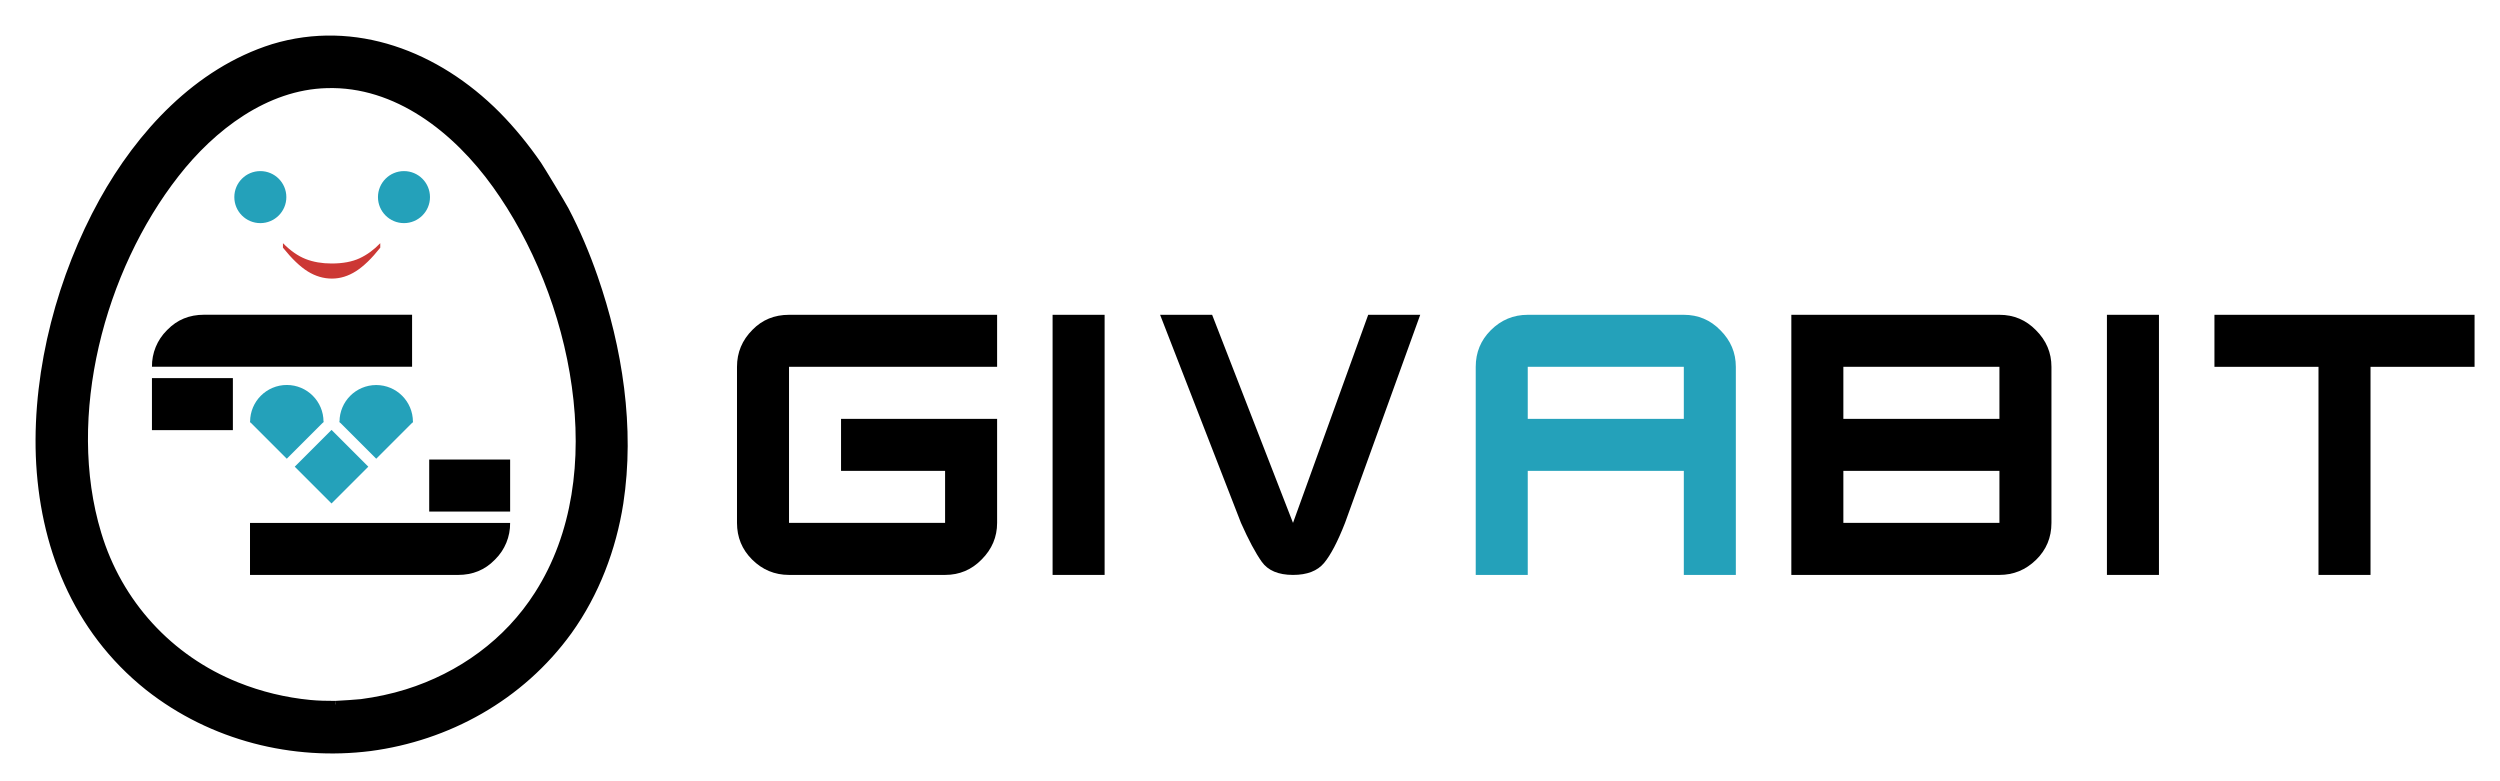
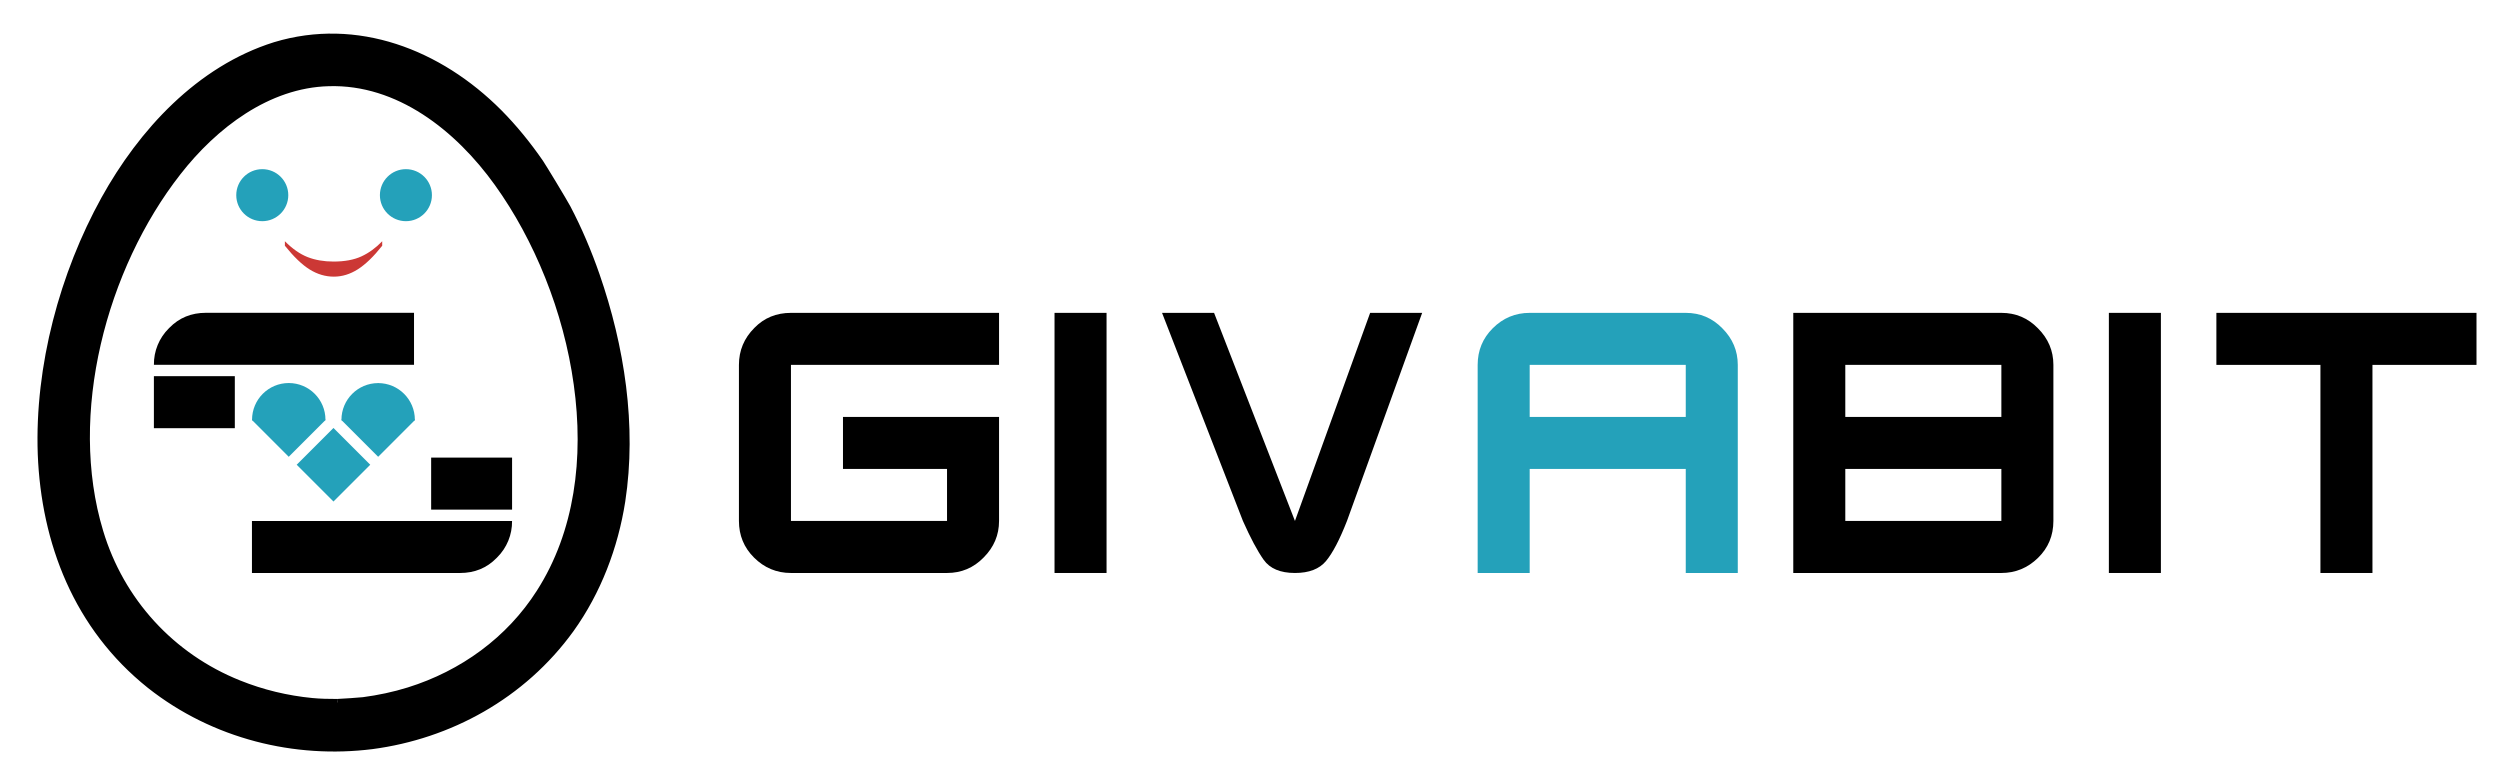
- <svg xmlns="http://www.w3.org/2000/svg" width="865" height="270" version="1.1">
+ <svg xmlns="http://www.w3.org/2000/svg" width="865" height="270" version="1.1" style="">
+   <rect id="backgroundrect" width="100%" height="100%" x="0" y="0" fill="none" stroke="none" />
  <defs>
    <path id="path-0" d="M 274.544 33.591 C 282.977 63.374 308.646 62.291 326.437 61.656 C 335.103 59.907 340.748 56.738 345.765 49.212 C 349.344 40.349 352.913 33.106 352.913 28.031 C 355.297 21.672 371.446 23.38 371.446 17.176 C 367.853 17.176 365.826 12.085 363.768 10.028 C 361.054 9.763 359.281 5.541 357.679 3.938 C 355.643 -2.434 378.429 1.658 381.507 1.82 C 391.135 4.272 402.08 5.84 403.483 13.205 C 404.131 16.611 402.422 19.307 402.159 22.471 C 398.712 30.105 399.815 38.43 396.863 42.858 C 396.863 47.094 396.863 50.271 396.863 53.448 C 396.863 61.386 392.342 58.564 385.743 61.391 C 342.492 61.479 357.135 63.224 331.997 57.685 C 321.26 55.319 309.385 54.772 322.466 54.772 C 335.098 53.152 344.335 51.626 354.237 50.801 C 361.073 50.231 368.799 52.084 368.799 42.858 C 376.336 19.588 384.688 -7.182 374.094 -7.182 C 356.409 -1.329 365.644 10.918 373.564 19.559 L 377.801 22.207 C 379.388 23.476 381.068 24.237 382.831 25.119" style="fill: none;" />
    <path id="path-9" d="M 266.071 38.092 C 295.584 46.803 315.729 51.514 337.557 54.243 C 344.156 55.068 353.492 57.05 360.326 55.302 C 365.186 54.059 368.19 50.997 372.241 48.683 L 373.035 47.888 C 374.223 46.403 374.439 44.591 375.418 43.123" style="fill: none;" />
    <path id="path-3" d="M 473.521 332.777 L 480.492 337.424 C 496.516 351.445 512.13 358.339 532.391 358.339" style="fill: none;" />
  </defs>
-   <g>
-     <rect stroke-width="0" id="svg_2" fill-rule=" nonzero" fill=" rgb(255,255,255)" stroke-miterlimit="4" stroke-linejoin=" miter" stroke-dashoffset="0" stroke-linecap=" butt" stroke-dasharray=" none" stroke=" none" height="273.626" width="868.7" style="" />
-     <g>
-       <path id="path-11" fill-rule=" nonzero" stroke-linejoin=" miter" stroke-dashoffset="0" stroke-dasharray=" none" stroke-linecap=" butt" d="M 116.089 243.706 C 116.089 243.706 118.83 243.569 120.841 243.42 C 122.833 243.275 124.543 243.136 125.022 243.088 C 130.287 242.398 135.667 241.267 140.773 239.673 C 159.355 233.881 175.635 222.139 186.113 205.659 C 199.406 184.893 202.61 159.135 199.04 133.617 C 195.524 108.081 185.26 83.091 171.537 63.996 C 157.869 44.93 137.217 28.555 113.031 29.294 C 91.94 29.854 73.436 44.039 60.826 60.218 C 34.968 93.258 21.529 143.938 33.859 184.637 C 41.077 208.71 58.619 227.887 81.979 237.234 C 90.087 240.496 98.612 242.547 107.321 243.386 C 110.186 243.66 113.071 243.709 116.015 243.709 M 186.165 56.924 C 187.099 58.281 194.443 70.411 195.626 72.643 C 199.545 80.117 202.855 87.952 205.624 95.923 C 214.189 120.586 218.477 148.027 214.471 174.079 C 212.008 189.834 206.133 205.299 196.799 218.326 C 180.071 241.483 154.641 255.158 128.099 258.668 C 101.529 262.029 73.412 255.232 51.278 237.763 C 25.936 217.549 14.791 188.265 13.592 157.807 C 12.5 127.354 21.254 95.382 35.481 69.64 C 48.376 46.375 68.279 24.648 94.479 16.423 C 122.762 7.857 151.237 18.871 171.926 39.636 C 174.557 42.29 177.044 45.066 179.425 47.97 C 180.616 49.422 181.769 50.891 182.893 52.387 C 183.458 53.14 184.01 53.889 184.557 54.649 C 185.098 55.398 186.179 56.947 186.179 56.947" style="fill-rule: nonzero; stroke-miterlimit: 1; paint-order: stroke; stroke-width: 2.4px; stroke: rgb(0, 0, 0);" />
-       <g transform="matrix(1, 0, 0, 1, -20.12441, -80.79394)">
-         <circle stroke-width="0" transform="matrix(1, 0, 0, 0.999999, 110.4, 148.9939)" id="svg_46" fill-rule=" nonzero" fill=" rgb(36,161,186)" stroke-miterlimit="4" stroke-linejoin=" miter" stroke-dashoffset="0" stroke-linecap=" butt" stroke-dasharray=" none" stroke=" none" r="9" cx="-0.2" style="" />
-         <circle stroke-width="0" transform="matrix(1, 0, 0, 0.999999, 160.5988, 149.4729)" id="svg_49" fill-rule=" nonzero" fill=" rgb(36,161,186)" stroke-miterlimit="4" stroke-linejoin=" miter" stroke-dashoffset="0" stroke-linecap=" butt" stroke-dasharray=" none" stroke=" none" r="9" cy="-0.479" cx="-0.699" style="" />
+   <g class="currentLayer" style="">
+     <g class="selected">
+       <g id="svg_3" class="">
+         <path id="path-11" fill-rule=" nonzero" stroke-linejoin=" miter" stroke-dashoffset="0" stroke-dasharray=" none" stroke-linecap=" butt" d="M116.76,243.035 C116.76,243.035 119.501,242.898 121.512,242.749 C123.504,242.604 125.214,242.465 125.693,242.417 C130.958,241.727 136.338,240.596 141.444,239.002 C160.026,233.21 176.306,221.468 186.784,204.988 C200.077,184.222 203.281,158.464 199.711,132.946 C196.195,107.41 185.931,82.42 172.208,63.325 C158.54,44.259 137.888,27.884 113.702,28.623 C92.611,29.183 74.107,43.368 61.497,59.547 C35.639,92.587 22.2,143.267 34.53,183.966 C41.748,208.039 59.29,227.216 82.65,236.563 C90.758,239.825 99.283,241.876 107.992,242.715 C110.857,242.989 113.742,243.038 116.686,243.038 M186.836,56.253 C187.77,57.61 195.114,69.74 196.297,71.972 C200.216,79.446 203.526,87.281 206.295,95.252 C214.86,119.915 219.148,147.356 215.142,173.408 C212.679,189.163 206.804,204.628 197.47,217.655 C180.742,240.812 155.312,254.487 128.77,257.997 C102.2,261.358 74.083,254.561 51.949,237.092 C26.607,216.878 15.462,187.594 14.263,157.136 C13.171,126.683 21.925,94.711 36.152,68.969 C49.047,45.704 68.95,23.977 95.15,15.752 C123.433,7.186 151.908,18.2 172.597,38.965 C175.228,41.619 177.715,44.395 180.096,47.299 C181.287,48.751 182.44,50.22 183.564,51.716 C184.129,52.469 184.681,53.218 185.228,53.978 C185.769,54.727 186.85,56.276 186.85,56.276 " style="fill-rule: nonzero; stroke-miterlimit: 1; paint-order: stroke; stroke-width: 2.4px; stroke: rgb(0, 0, 0);" />
+         <g id="svg_4">
+           <circle stroke-width="0" transform="matrix(1,0,0,0.999999,90.27559,68.19992) " id="svg_46" fill-rule=" nonzero" fill=" rgb(36,161,186)" stroke-miterlimit="4" stroke-linejoin=" miter" stroke-dashoffset="0" stroke-linecap=" butt" stroke-dasharray=" none" stroke=" none" r="9" cx="0.471" style="" cy="-0.671" />
+           <circle stroke-width="0" transform="matrix(1,0,0,0.999999,140.4743,68.67893) " id="svg_49" fill-rule=" nonzero" fill=" rgb(36,161,186)" stroke-miterlimit="4" stroke-linejoin=" miter" stroke-dashoffset="0" stroke-linecap=" butt" stroke-dasharray=" none" stroke=" none" r="9" cy="-1.15" cx="-0.028" style="" />
+         </g>
+         <g id="svg_5">
+           <rect stroke-width="0" id="svg_38" fill-rule=" nonzero" fill=" rgb(0,0,0)" stroke-miterlimit="4" stroke-linejoin=" miter" stroke-dashoffset="0" stroke-linecap=" butt" stroke-dasharray=" none" stroke=" none" height="18" width="28" y="129.929" x="53.246" style="" transform="matrix(1,0,0,1,0,0.227003) " />
+           <path id="path-1" fill-rule=" evenodd" fill=" rgb(0,0,0)" stroke-miterlimit="4" stroke-linejoin=" miter" stroke-dashoffset="0" stroke-dasharray=" none" stroke-width="1.361" stroke-linecap=" round" d="M71.251,126.229 L53.251,126.229 C53.188,121.49 55.058,116.928 58.429,113.597 C58.484,113.542 58.539,113.487 58.595,113.431 C61.97,109.962 66.189,108.229 71.251,108.229 L143.251,108.229 L143.251,126.229 L71.251,126.229 z" style="" />
+         </g>
+         <g id="svg_6">
+           <rect x="284.374" y="235.625" width="18" height="18" style="fill: rgb(36, 161, 186); paint-order: stroke;" transform="matrix(-0.707107,-0.707106,0.707106,-0.707107,149.8495,541.2251) " id="svg_7" />
+           <rect x="306.266" y="235.628" width="18" height="18" style="fill: rgb(36, 161, 186); paint-order: stroke;" transform="matrix(-0.707107,-0.707106,0.707106,-0.707107,149.8495,541.2251) " id="svg_8" />
+           <rect x="284.386" y="257.506" width="18" height="18" style="fill: rgb(36, 161, 186); paint-order: stroke;" transform="matrix(-0.707107,-0.707106,0.707106,-0.707107,149.8495,541.2251) " id="svg_9" />
+           <path d="M112.608,145.229 C112.608,146.983 100.967,138.375 100.324,139.894 C99.682,141.414 101.51,141.012 100.361,139.862 C99.212,138.713 87.208,146.985 87.208,145.231 C87.208,143.478 87.563,141.807 88.205,140.288 C88.848,138.768 89.778,137.4 90.927,136.251 C92.076,135.102 93.444,134.171 94.964,133.528 C96.483,132.885 98.154,132.53 99.907,132.53 C101.661,132.53 103.331,132.885 104.85,133.527 C106.37,134.17 107.738,135.1 108.887,136.249 C110.037,137.398 110.967,138.766 111.609,140.286 C112.252,141.805 112.608,143.475 112.608,145.229 " style="fill: rgb(36, 161, 186);" id="svg_10" />
+           <path d="M143.542,145.25 C143.542,147.004 131.901,138.396 131.258,139.915 C130.616,141.435 132.444,141.033 131.295,139.883 C130.146,138.734 118.142,147.006 118.142,145.252 C118.142,143.499 118.497,141.828 119.139,140.309 C119.782,138.789 120.712,137.421 121.861,136.272 C123.01,135.123 124.378,134.192 125.898,133.549 C127.417,132.906 129.088,132.551 130.841,132.551 C132.595,132.551 134.265,132.906 135.784,133.548 C137.304,134.191 138.672,135.121 139.821,136.27 C140.971,137.419 141.901,138.787 142.543,140.307 C143.186,141.826 143.542,143.496 143.542,145.25 " style="fill: rgb(36, 161, 186);" id="svg_11" />
+         </g>
+         <g id="svg_12">
+           <rect stroke-width="0" id="rect-1" fill-rule=" nonzero" stroke-miterlimit="4" stroke-linejoin=" miter" stroke-dashoffset="0" stroke-linecap=" butt" stroke-dasharray=" none" stroke=" none" height="18" width="28" y="128.095" x="42.724" style="" transform="matrix(-1,0.000001,-0.000001,-1,219.9027,304.424) " />
+           <path id="path-2" fill-rule=" evenodd" stroke-miterlimit="4" stroke-linejoin=" miter" stroke-dashoffset="0" stroke-dasharray=" none" stroke-width="1.361" stroke-linecap=" round" d="M159.173,180.255 L177.173,180.255 C177.236,184.994 175.366,189.555 171.995,192.886 C171.94,192.942 171.885,192.997 171.829,193.053 C168.454,196.521 164.235,198.255 159.173,198.255 L87.173,198.255 L87.173,180.255 L159.173,180.255 z" style="" />
+         </g>
+         <path d="M98.57,85.025 L98.57,83.471 Q102.49,87.409 106.437,88.954 Q110.385,90.499 115.407,90.499 Q121.189,90.499 125.073,88.701 Q128.957,86.903 132.245,83.471 L132.245,85.025 Q127.819,90.625 123.817,93.172 Q119.816,95.72 115.516,95.72 Q111.162,95.72 107.187,93.263 Q103.213,90.806 98.57,85.025 z" style="fill: rgb(204, 56, 53); white-space: pre;" id="svg_13" />
      </g>
-       <g transform="matrix(1, 0, 0, 1, 0, 0.227003)">
-         <rect stroke-width="0" id="svg_38" fill-rule=" nonzero" fill=" rgb(0,0,0)" stroke-miterlimit="4" stroke-linejoin=" miter" stroke-dashoffset="0" stroke-linecap=" butt" stroke-dasharray=" none" stroke=" none" height="18" width="28" y="130.6" x="52.575" style="" />
-         <path id="path-1" fill-rule=" evenodd" fill=" rgb(0,0,0)" stroke-miterlimit="4" stroke-linejoin=" miter" stroke-dashoffset="0" stroke-dasharray=" none" stroke-width="1.361" stroke-linecap=" round" d="M 70.58 126.673 L 52.58 126.673 C 52.517 121.934 54.387 117.372 57.758 114.041 C 57.813 113.986 57.868 113.931 57.924 113.875 C 61.299 110.406 65.518 108.673 70.58 108.673 L 142.58 108.673 L 142.58 126.673 L 70.58 126.673 Z" style="" />
+       <g id="svg_14" class="">
+         <path d="M273.671,180.251 L327.671,180.251 L327.671,162.251 L291.671,162.251 L291.671,144.251 L345.671,144.251 L345.671,180.251 Q345.671,187.563 340.327,192.907 Q335.124,198.251 327.671,198.251 L273.671,198.251 Q266.218,198.251 260.874,192.907 Q255.671,187.704 255.671,180.251 L255.671,126.251 Q255.671,118.798 261.015,113.454 Q266.077,108.251 273.671,108.251 L345.671,108.251 L345.671,126.251 L273.671,126.251 z" style="white-space: pre;" id="svg_15" />
+         <path d="M364.867,198.251 L364.867,108.251 L382.867,108.251 L382.867,198.251 z" style="white-space: pre;" id="svg_16" />
+         <path d="M448.052,198.251 Q440.458,198.251 437.224,193.681 Q433.989,189.11 430.052,180.251 L402.068,108.251 L420.068,108.251 L448.052,180.251 L474.068,108.251 L492.068,108.251 L466.052,180.251 Q462.255,189.954 458.81,194.103 Q455.364,198.251 448.052,198.251 z" style="white-space: pre;" id="svg_17" />
+         <path d="M583.272,144.251 L583.272,126.251 L529.272,126.251 L529.272,144.251 zM511.272,198.251 L511.272,126.251 Q511.272,118.798 516.476,113.595 Q521.819,108.251 529.272,108.251 L583.272,108.251 Q590.726,108.251 595.929,113.595 Q601.272,118.938 601.272,126.251 L601.272,198.251 L583.272,198.251 L583.272,162.251 L529.272,162.251 L529.272,198.251 z" style="white-space: pre; fill: rgb(36, 161, 186);" id="svg_18" />
+         <path d="M692.473,180.251 L692.473,162.251 L638.473,162.251 L638.473,180.251 zM692.473,144.251 L692.473,126.251 L638.473,126.251 L638.473,144.251 zM620.473,198.251 L620.473,108.251 L692.473,108.251 Q699.926,108.251 705.129,113.595 Q710.473,118.938 710.473,126.251 L710.473,180.251 Q710.473,187.845 705.129,193.048 Q699.786,198.251 692.473,198.251 z" style="white-space: pre;" id="svg_19" />
+         <path d="M729.669,198.251 L729.669,108.251 L747.669,108.251 L747.669,198.251 z" style="white-space: pre;" id="svg_20" />
+         <path d="M802.869,198.251 L802.869,126.251 L766.869,126.251 L766.869,108.251 L856.869,108.251 L856.869,126.251 L820.869,126.251 L820.869,198.251 z" style="white-space: pre;" id="svg_21" />
      </g>
-       <g>
-         <rect x="284.374" y="234.676" width="18" height="18" style="fill: rgb(36, 161, 186); paint-order: stroke;" transform="matrix(-0.707107, -0.707106, 0.707106, -0.707107, 149.8495, 541.2251)" />
-         <rect x="306.266" y="234.679" width="18" height="18" style="fill: rgb(36, 161, 186); paint-order: stroke;" transform="matrix(-0.707107, -0.707106, 0.707106, -0.707107, 149.8495, 541.2251)" />
-         <rect x="284.386" y="256.557" width="18" height="18" style="fill: rgb(36, 161, 186); paint-order: stroke;" transform="matrix(-0.707107, -0.707106, 0.707106, -0.707107, 149.8495, 541.2251)" />
-         <path d="M 111.936 145.901 C 111.936 147.655 100.296 139.046 99.653 140.565 C 99.011 142.085 100.839 141.683 99.69 140.533 C 98.541 139.384 86.536 147.655 86.536 145.901 C 86.536 144.148 86.892 142.477 87.534 140.958 C 88.177 139.438 89.107 138.07 90.256 136.921 C 91.405 135.772 92.773 134.842 94.293 134.199 C 95.812 133.556 97.483 133.201 99.236 133.201 C 100.99 133.201 102.66 133.556 104.179 134.199 C 105.699 134.842 107.067 135.772 108.216 136.921 C 109.366 138.07 110.296 139.438 110.938 140.958 C 111.581 142.477 111.936 144.147 111.936 145.901" style="fill: rgb(36, 161, 186);" transform="matrix(1, -0.000086, 0.000086, 1, -0.012012, 0.008535)" />
-         <path d="M 142.87 145.922 C 142.87 147.676 131.23 139.067 130.587 140.586 C 129.945 142.106 131.773 141.704 130.624 140.554 C 129.475 139.405 117.47 147.676 117.47 145.922 C 117.47 144.169 117.826 142.498 118.468 140.979 C 119.111 139.459 120.041 138.091 121.19 136.942 C 122.339 135.793 123.707 134.863 125.227 134.22 C 126.746 133.577 128.417 133.222 130.17 133.222 C 131.924 133.222 133.594 133.577 135.113 134.22 C 136.633 134.863 138.001 135.793 139.15 136.942 C 140.3 138.091 141.23 139.459 141.872 140.979 C 142.515 142.498 142.87 144.168 142.87 145.922" style="fill: rgb(36, 161, 186);" transform="matrix(1, -0.000086, 0.000086, 1, -0.012013, 0.011195)" />
-       </g>
-       <g transform="matrix(1, 0, 0, 1, 0, 0.199875)">
-         <rect stroke-width="0" id="rect-1" fill-rule=" nonzero" stroke-miterlimit="4" stroke-linejoin=" miter" stroke-dashoffset="0" stroke-linecap=" butt" stroke-dasharray=" none" stroke=" none" height="18" width="28" y="127.424" x="43.395" style="" transform="matrix(-1, 0.000001, -0.000001, -1, 219.9027, 304.2241)" />
-         <path id="path-2" fill-rule=" evenodd" stroke-miterlimit="4" stroke-linejoin=" miter" stroke-dashoffset="0" stroke-dasharray=" none" stroke-width="1.361" stroke-linecap=" round" d="M 104.503 198.726 L 86.503 198.726 C 86.44 193.987 88.31 189.426 91.681 186.095 C 91.736 186.039 91.791 185.984 91.847 185.928 C 95.222 182.46 99.441 180.726 104.503 180.726 L 176.503 180.726 L 176.503 198.726 L 104.503 198.726 Z" style="" transform="matrix(-1, 0.000001, -0.000001, -1, 263.0047, 379.4519)" />
-       </g>
-       <path d="M 227.322 65.659 L 225.768 65.659 Q 229.706 61.739 231.251 57.792 Q 232.796 53.844 232.796 48.822 Q 232.796 43.04 230.998 39.156 Q 229.2 35.272 225.768 31.984 L 227.322 31.984 Q 232.922 36.41 235.469 40.412 Q 238.017 44.413 238.017 48.713 Q 238.017 53.067 235.56 57.042 Q 233.103 61.016 227.322 65.659 Z" transform="matrix(0, 1, -1, 0, 163.5579, -141.6259)" style="fill: rgb(204, 56, 53); white-space: pre;" />
-     </g>
-     <g>
-       <path d="M 273 180.922 L 327 180.922 L 327 162.922 L 291 162.922 L 291 144.922 L 345 144.922 L 345 180.922 Q 345 188.234 339.656 193.578 Q 334.453 198.922 327 198.922 L 273 198.922 Q 265.547 198.922 260.203 193.578 Q 255 188.375 255 180.922 L 255 126.922 Q 255 119.469 260.344 114.125 Q 265.406 108.922 273 108.922 L 345 108.922 L 345 126.922 L 273 126.922 Z" style="white-space: pre;" />
-       <path d="M 364.196 198.922 L 364.196 108.922 L 382.196 108.922 L 382.196 198.922 Z" style="white-space: pre;" />
-       <path d="M 447.381 198.922 Q 439.787 198.922 436.553 194.352 Q 433.318 189.781 429.381 180.922 L 401.397 108.922 L 419.397 108.922 L 447.381 180.922 L 473.397 108.922 L 491.397 108.922 L 465.381 180.922 Q 461.584 190.625 458.139 194.774 Q 454.693 198.922 447.381 198.922 Z" style="white-space: pre;" />
-       <path d="M 582.601 144.922 L 582.601 126.922 L 528.601 126.922 L 528.601 144.922 Z M 510.601 198.922 L 510.601 126.922 Q 510.601 119.469 515.805 114.266 Q 521.148 108.922 528.601 108.922 L 582.601 108.922 Q 590.055 108.922 595.258 114.266 Q 600.601 119.609 600.601 126.922 L 600.601 198.922 L 582.601 198.922 L 582.601 162.922 L 528.601 162.922 L 528.601 198.922 Z" style="white-space: pre; fill: rgb(36, 161, 186);" />
-       <path d="M 691.802 180.922 L 691.802 162.922 L 637.802 162.922 L 637.802 180.922 Z M 691.802 144.922 L 691.802 126.922 L 637.802 126.922 L 637.802 144.922 Z M 619.802 198.922 L 619.802 108.922 L 691.802 108.922 Q 699.255 108.922 704.458 114.266 Q 709.802 119.609 709.802 126.922 L 709.802 180.922 Q 709.802 188.516 704.458 193.719 Q 699.115 198.922 691.802 198.922 Z" style="white-space: pre;" />
-       <path d="M 728.998 198.922 L 728.998 108.922 L 746.998 108.922 L 746.998 198.922 Z" style="white-space: pre;" />
-       <path d="M 802.198 198.922 L 802.198 126.922 L 766.198 126.922 L 766.198 108.922 L 856.198 108.922 L 856.198 126.922 L 820.198 126.922 L 820.198 198.922 Z" style="white-space: pre;" />
    </g>
  </g>
</svg>
